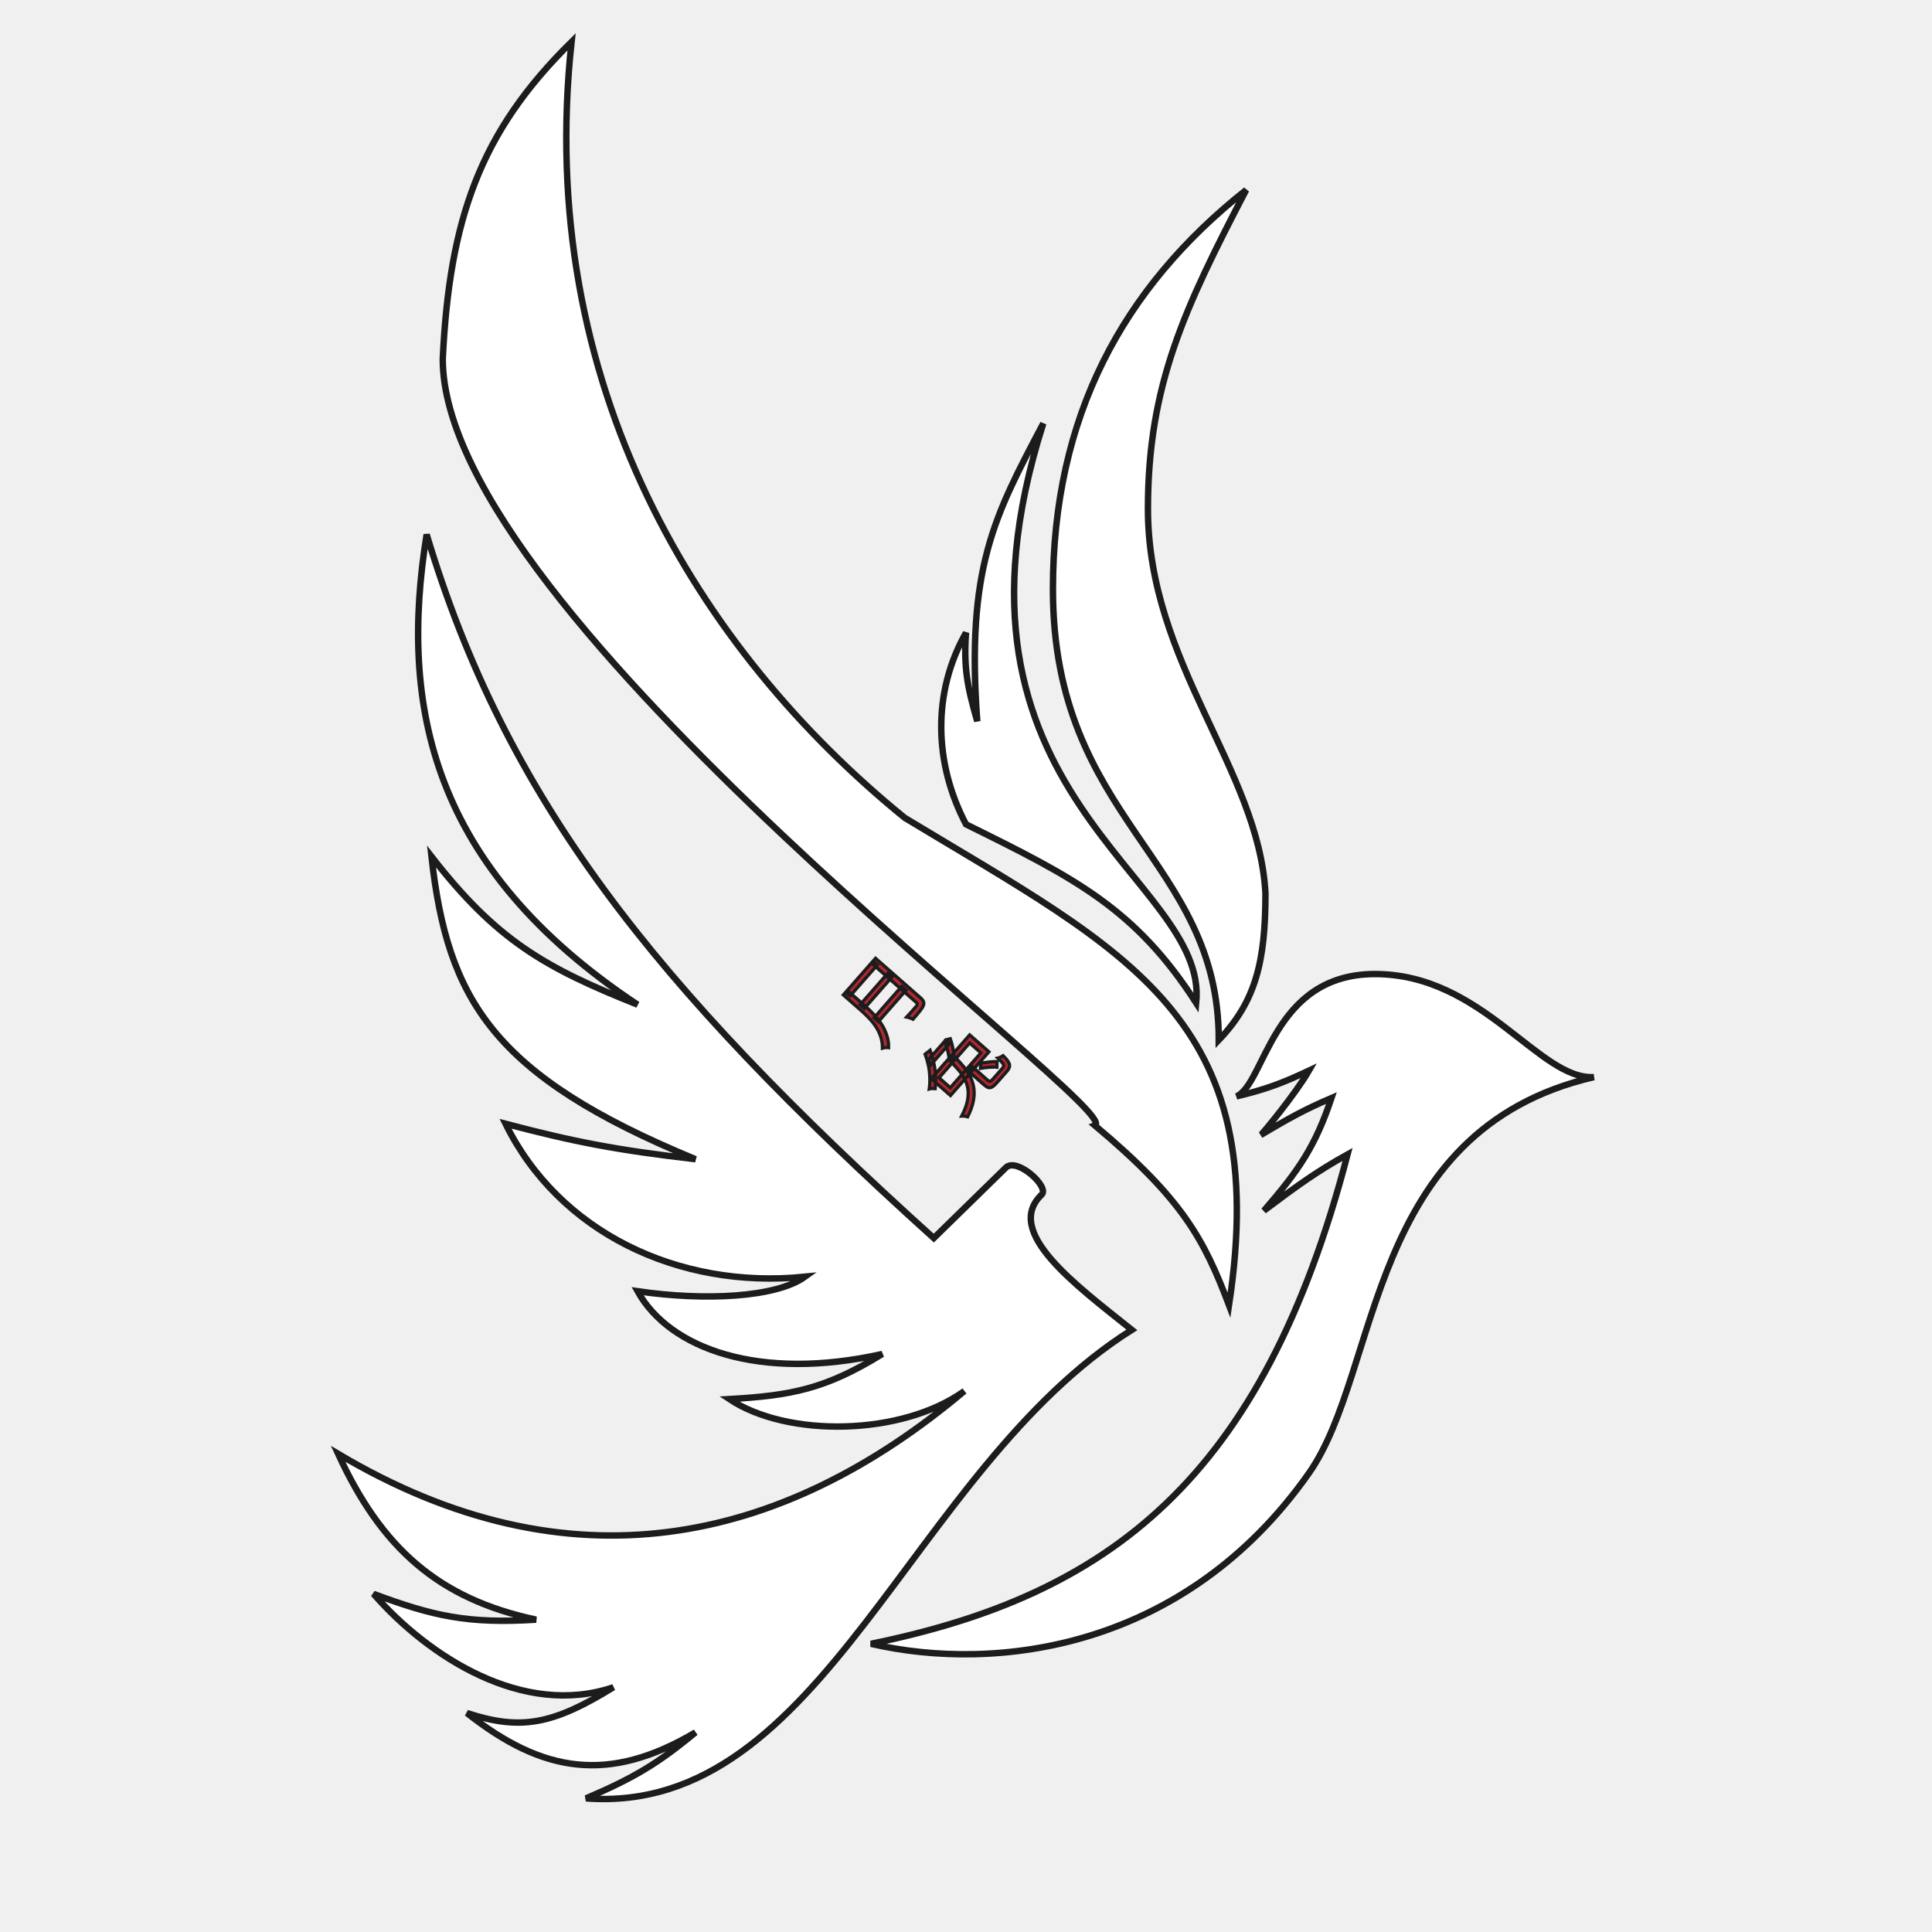
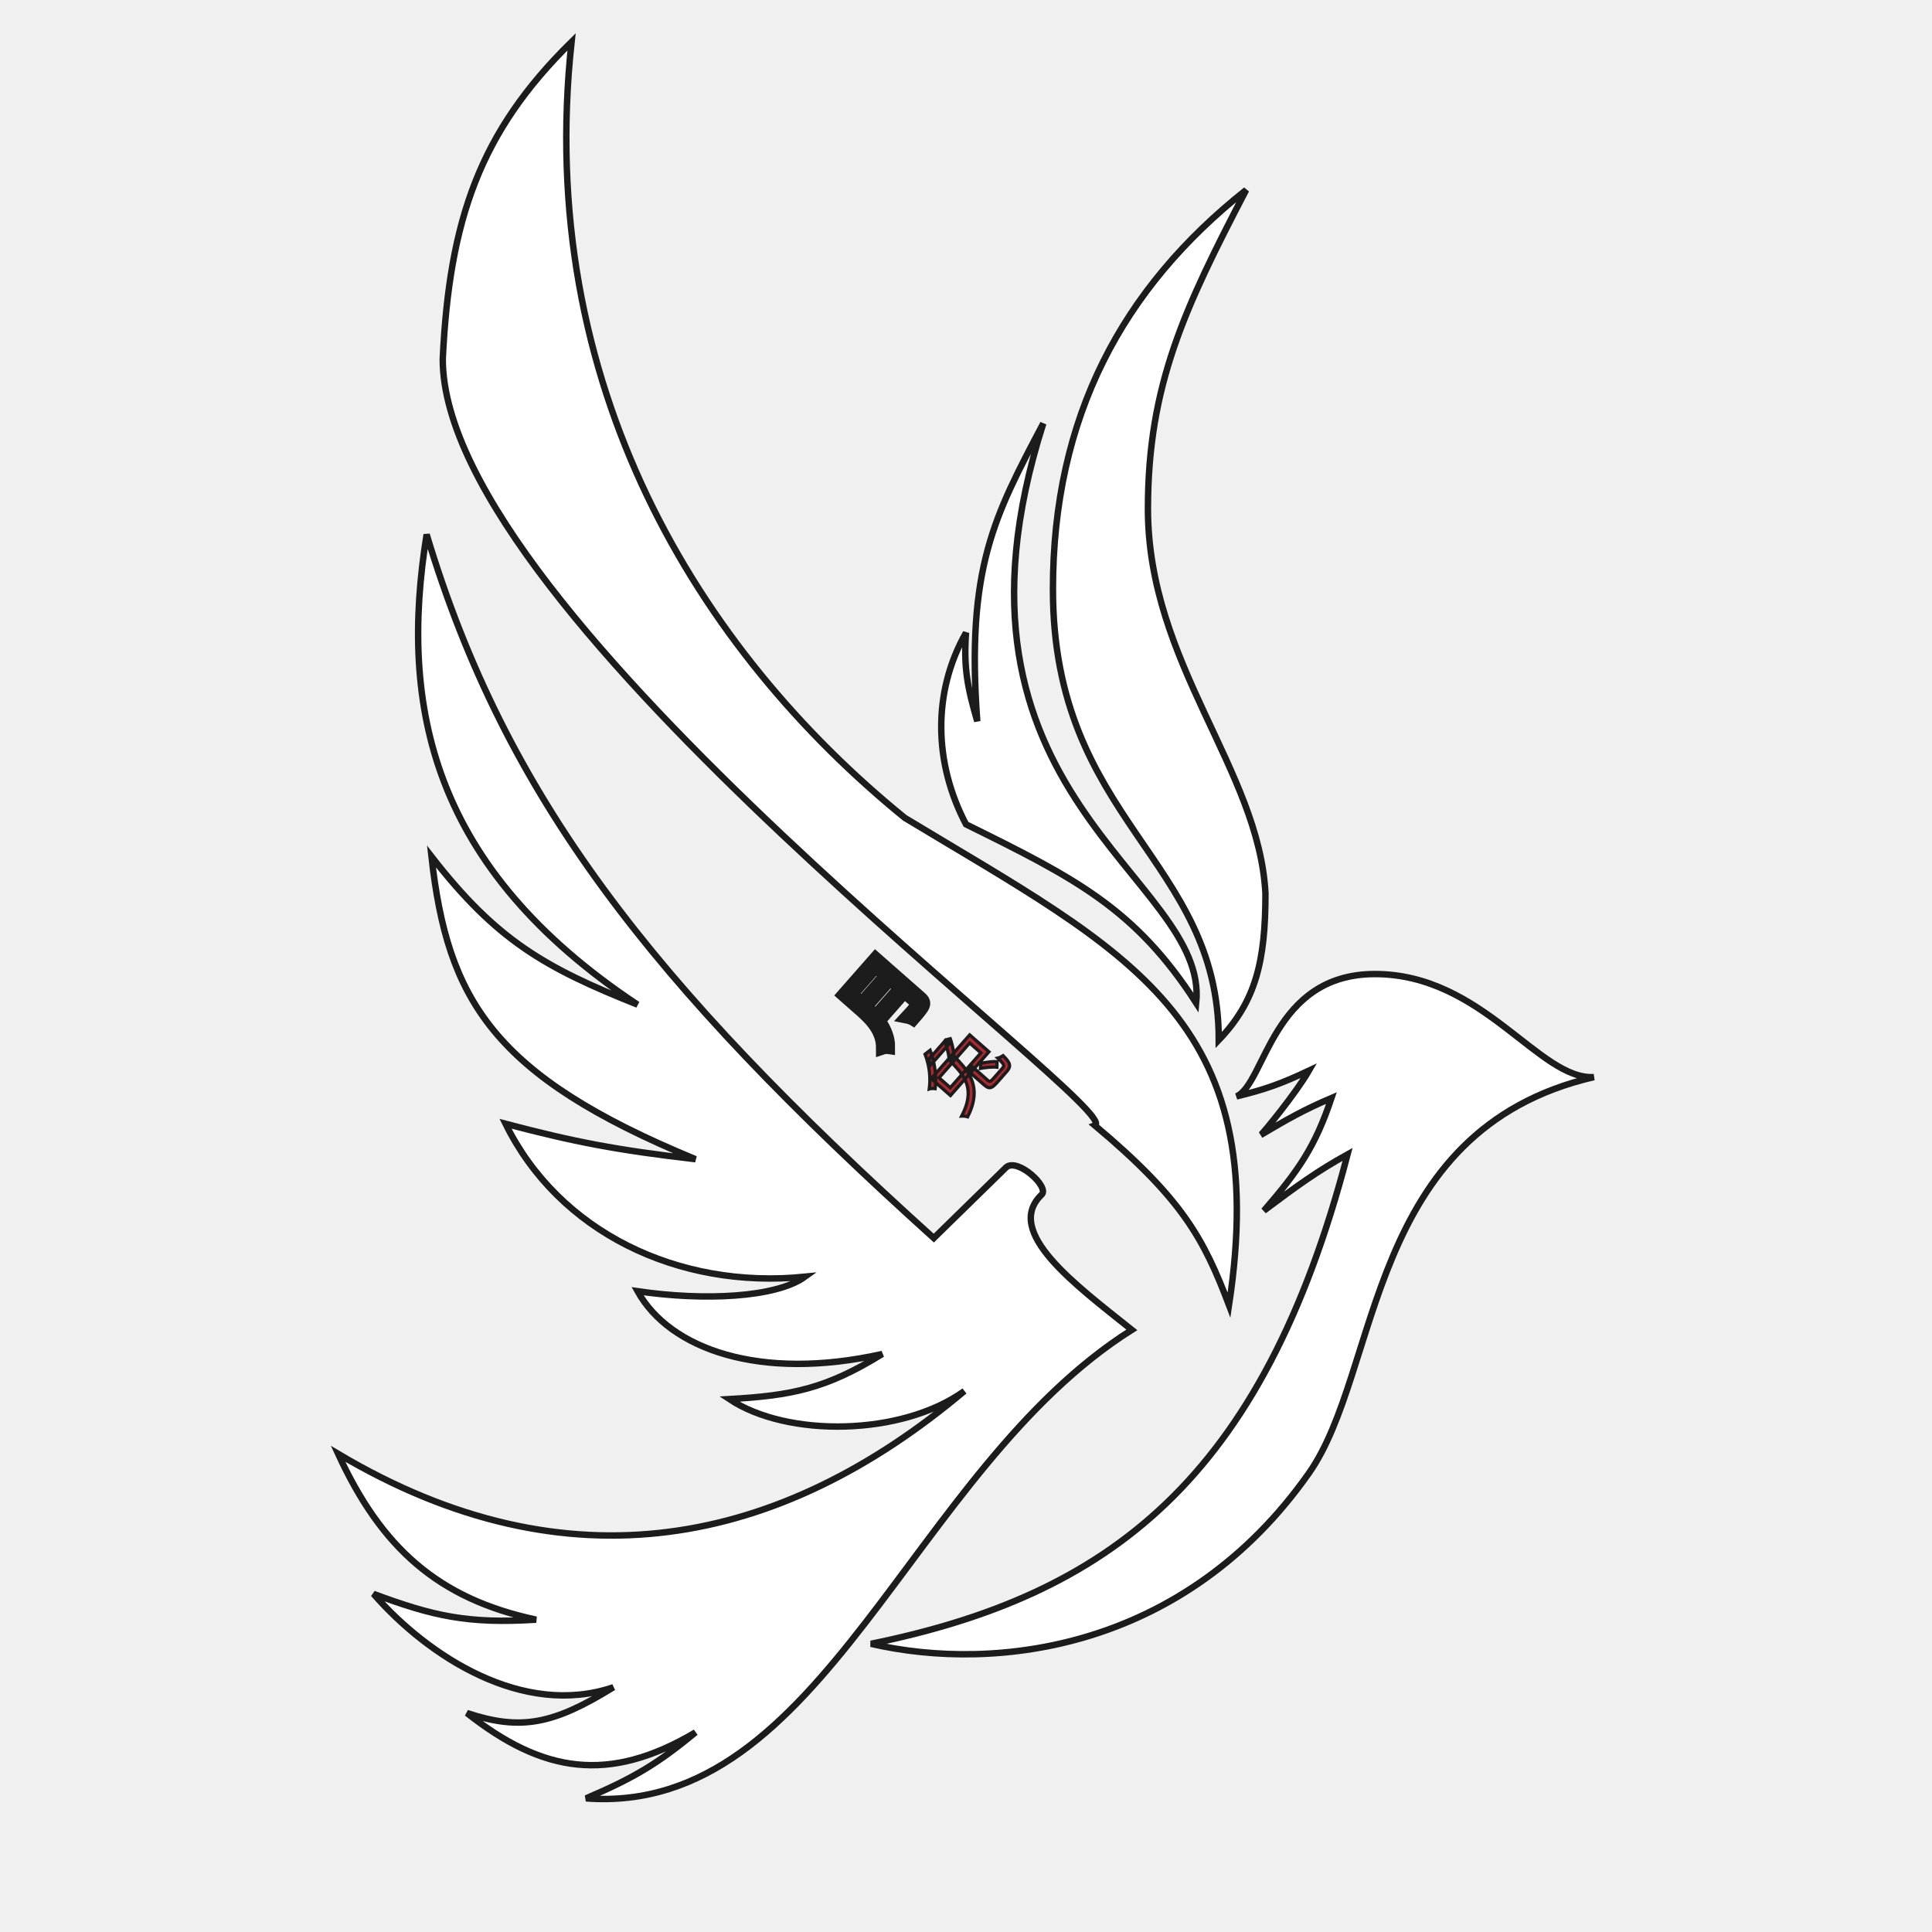
<svg xmlns="http://www.w3.org/2000/svg" width="200" height="200" viewBox="300 300 600 280" fill="none">
  <path d="M405 591.5C476.5 634 542.366 620.116 599.5 572C580 586 544.5 586.5 526.5 574.5C545.824 573.393 556.406 571.357 574 560.5C536 569 508 559 498 541C518.709 544.042 541 543 550 536.5C510.5 540.5 473.5 522.5 457 489C478.451 494.637 491.262 497.13 516 500C453 474 439 450.5 434 406C454.159 431.952 469.096 440.496 498 452C434 409.5 423.878 359.398 432.5 306C457 387.5 502.225 445.361 590 524.5L612.5 502.5C616 499.5 626 508.604 623.5 511C611.5 522.5 634 539 651.5 553C582.5 596.5 556 704 482 698.5C496.861 692.147 504.323 687.681 516 678C489 694 468.491 690.553 445 672C461.724 677.51 471.707 675.591 490.5 664C462.5 673.5 433 654.5 416 635C434.456 641.872 445.27 644.343 466.5 643C436 636.5 418.415 620.637 405 591.5Z" stroke="#1C1C1C" stroke-width="2" fill="#FFFFFF" />
  <path d="M718.5 498.5C692 600 644.007 635.477 570.5 650.5C609.5 659.5 668 652.256 706.5 597.5C729 565.5 724 491 795 474.5C778 475.5 760.5 442.5 727 442.5C695 442.5 693 476.5 684 480.5C692.941 478.332 697.864 476.561 706.5 472.5C702.537 479.421 692.159 492.074 691.5 492.5C699.948 487.502 704.701 484.758 713.5 481C708.45 496.043 703.347 503.486 692.5 516C703.129 508.029 708.998 503.778 718.5 498.5Z" stroke="#1C1C1C" stroke-width="2" fill="#FFFFFF" />
  <path d="M693 417.5C693 438.5 690 451 678.5 463C678.5 406.5 627 395 627 323C627 269.5 648.5 229.5 687 199C668 235.5 656.5 259.5 656.5 298C656.5 346 691 379 693 417.5Z" stroke="#1C1C1C" stroke-width="2" fill="#FFFFFF" />
  <path d="M671.5 451.5C675.5 412 587 387.5 624 271.5C608.734 300.392 600.011 316.426 603.5 364C600.415 353.337 599.24 347.334 600 336.5C589.5 355 590 377 600 396C633.835 412.696 652.644 422.192 671.5 451.5Z" stroke="#1C1C1C" stroke-width="2" fill="#FFFFFF" />
  <path d="M581 394C517 342 466 259.5 477.5 153C449 181 439.571 208.274 437.5 251.5C437.5 331.5 650.5 485.5 640 489.5C667.322 512.421 673.858 524.771 681.681 545.331C695.296 455.946 650.298 435.864 581 394Z" stroke="#1C1C1C" stroke-width="2" fill="#FFFFFF" />
-   <path d="M562.666 448.105L571.154 438.448L572.504 439.634L564.016 449.291L562.666 448.105ZM567.122 452.022L575.692 442.272L577.005 443.426L568.435 453.176L567.122 452.022ZM571.449 456.087L580.067 446.282L581.417 447.469L572.799 457.274L571.449 456.087ZM561.9 448.976L563.138 447.567L568.834 452.573C569.635 453.278 570.454 454.074 571.29 454.962C572.137 455.838 572.921 456.812 573.64 457.883C574.348 458.942 574.916 460.099 575.344 461.352C575.783 462.592 575.995 463.917 575.98 465.327C575.827 465.302 575.623 465.298 575.368 465.315C575.123 465.319 574.88 465.335 574.637 465.363C574.407 465.401 574.212 465.449 574.052 465.506C574.049 464.167 573.856 462.945 573.471 461.841C573.086 460.714 572.572 459.682 571.931 458.746C571.301 457.797 570.606 456.935 569.846 456.158C569.086 455.357 568.335 454.632 567.596 453.982L561.9 448.976ZM570.617 439.059L571.904 437.595L585.884 449.883C586.377 450.317 586.688 450.721 586.816 451.097C586.945 451.473 586.918 451.888 586.738 452.342C586.546 452.809 586.18 453.375 585.64 454.039C585.112 454.714 584.414 455.546 583.545 456.534C583.375 456.429 583.171 456.338 582.934 456.26C582.707 456.17 582.463 456.087 582.202 456.011C581.964 455.933 581.751 455.878 581.562 455.843C582.031 455.335 582.478 454.852 582.903 454.393C583.326 453.911 583.69 453.497 583.994 453.151C584.297 452.782 584.508 452.529 584.628 452.393C584.811 452.16 584.898 451.974 584.889 451.835C584.879 451.672 584.775 451.505 584.578 451.331L570.617 439.059Z" stroke="#1C1C1C" stroke-width="1" fill="#AF282F" />
+   <path d="M562.666 448.105L571.154 438.448L572.504 439.634L564.016 449.291L562.666 448.105ZM567.122 452.022L575.692 442.272L577.005 443.426L568.435 453.176L567.122 452.022ZM571.449 456.087L580.067 446.282L581.417 447.469L572.799 457.274L571.449 456.087ZM561.9 448.976L563.138 447.567L568.834 452.573C569.635 453.278 570.454 454.074 571.29 454.962C572.137 455.838 572.921 456.812 573.64 457.883C574.348 458.942 574.916 460.099 575.344 461.352C575.783 462.592 575.995 463.917 575.98 465.327C575.827 465.302 575.623 465.298 575.368 465.315C575.123 465.319 574.88 465.335 574.637 465.363C574.407 465.401 574.212 465.449 574.052 465.506C574.049 464.167 573.856 462.945 573.471 461.841C573.086 460.714 572.572 459.682 571.931 458.746C571.301 457.797 570.606 456.935 569.846 456.158C569.086 455.357 568.335 454.632 567.596 453.982L561.9 448.976ZM570.617 439.059L571.904 437.595L585.884 449.883C586.377 450.317 586.688 450.721 586.816 451.097C586.945 451.473 586.918 451.888 586.738 452.342C586.546 452.809 586.18 453.375 585.64 454.039C585.112 454.714 584.414 455.546 583.545 456.534C583.375 456.429 583.171 456.338 582.934 456.26C582.707 456.17 582.463 456.087 582.202 456.011C581.964 455.933 581.751 455.878 581.562 455.843C582.031 455.335 582.478 454.852 582.903 454.393C583.326 453.911 583.69 453.497 583.994 453.151C584.297 452.782 584.508 452.529 584.628 452.393C584.811 452.16 584.898 451.974 584.889 451.835C584.879 451.672 584.775 451.505 584.578 451.331L570.617 439.059Z" stroke="#1C1C1C" stroke-width="4" fill="#AF282F" />
  <path d="M595.075 469.495L596.346 468.05C597.341 469.056 598.261 470.061 599.104 471.065C599.948 472.069 600.661 473.123 601.243 474.226C601.825 475.329 602.214 476.515 602.41 477.783C602.618 479.038 602.577 480.415 602.287 481.913C602.009 483.398 601.42 485.038 600.52 486.832C600.282 486.755 599.976 486.693 599.6 486.648C599.248 486.601 598.933 486.587 598.655 486.605C599.537 484.906 600.121 483.371 600.407 482.001C600.691 480.609 600.751 479.347 600.587 478.217C600.421 477.063 600.068 475.997 599.529 475.02C599.001 474.03 598.353 473.088 597.586 472.195C596.807 471.291 595.97 470.391 595.075 469.495ZM587.293 467.386L588.873 466.147C589.279 467.226 589.628 468.409 589.919 469.694C590.208 470.956 590.409 472.293 590.522 473.707C590.622 475.109 590.591 476.561 590.43 478.062C590.277 478.037 590.085 478.032 589.853 478.047C589.62 478.039 589.393 478.048 589.173 478.074C588.942 478.09 588.746 478.126 588.587 478.183C588.766 476.785 588.815 475.437 588.733 474.138C588.661 472.827 588.491 471.604 588.221 470.469C587.95 469.311 587.64 468.283 587.293 467.386ZM604.494 471.795L604.604 470.215C605.144 470.098 605.72 470.002 606.332 469.927C606.943 469.829 607.538 469.761 608.118 469.723C608.696 469.662 609.203 469.658 609.637 469.711L609.605 471.424C609.195 471.37 608.699 471.362 608.119 471.4C607.538 471.414 606.93 471.46 606.294 471.537C605.647 471.603 605.047 471.688 604.494 471.795ZM591.633 474.717L595.128 477.789L604.627 466.982L601.132 463.91L591.633 474.717ZM589.205 474.981L601.147 461.394L607.12 466.644L595.178 480.231L589.205 474.981ZM593.199 463.575L593.476 463.26L593.632 462.97L595.127 462.575C595.34 463.178 595.533 463.841 595.707 464.563C595.88 465.285 596.026 466.015 596.142 466.753C596.257 467.467 596.334 468.126 596.372 468.729C596.141 468.767 595.878 468.831 595.581 468.921C595.271 468.999 595.008 469.075 594.791 469.147C594.756 468.59 594.672 467.99 594.538 467.347C594.415 466.691 594.259 466.061 594.069 465.457C593.878 464.829 593.687 464.288 593.495 463.835L593.199 463.575ZM588.442 468.987L593.639 463.074L594.841 464.131L588.911 470.878L588.442 468.987ZM600.685 472.586L601.89 471.214L606.791 475.522C607.074 475.771 607.319 475.865 607.525 475.805C607.731 475.745 608.045 475.474 608.469 474.992C608.567 474.881 608.74 474.683 608.99 474.399C609.251 474.103 609.533 473.781 609.837 473.435C610.152 473.077 610.446 472.743 610.717 472.434C610.989 472.126 611.19 471.897 611.32 471.749C611.559 471.477 611.683 471.224 611.691 470.991C611.711 470.745 611.581 470.445 611.303 470.09C611.012 469.725 610.538 469.232 609.882 468.612C610.043 468.578 610.225 468.519 610.429 468.436C610.621 468.342 610.819 468.242 611.022 468.135C611.212 468.018 611.38 467.914 611.526 467.823C612.296 468.587 612.838 469.239 613.151 469.777C613.488 470.314 613.607 470.813 613.508 471.273C613.42 471.722 613.137 472.218 612.659 472.761C612.583 472.848 612.442 473.008 612.235 473.243C612.029 473.478 611.79 473.75 611.518 474.059C611.258 474.355 610.992 474.658 610.72 474.967C610.459 475.264 610.226 475.529 610.02 475.764C609.824 475.986 609.694 476.135 609.629 476.209C609.075 476.839 608.585 477.285 608.159 477.545C607.744 477.794 607.335 477.861 606.932 477.748C606.539 477.622 606.097 477.343 605.604 476.909L600.685 472.586Z" stroke="#1C1C1C" stroke-width="1" fill="#AF282F" />
</svg>
